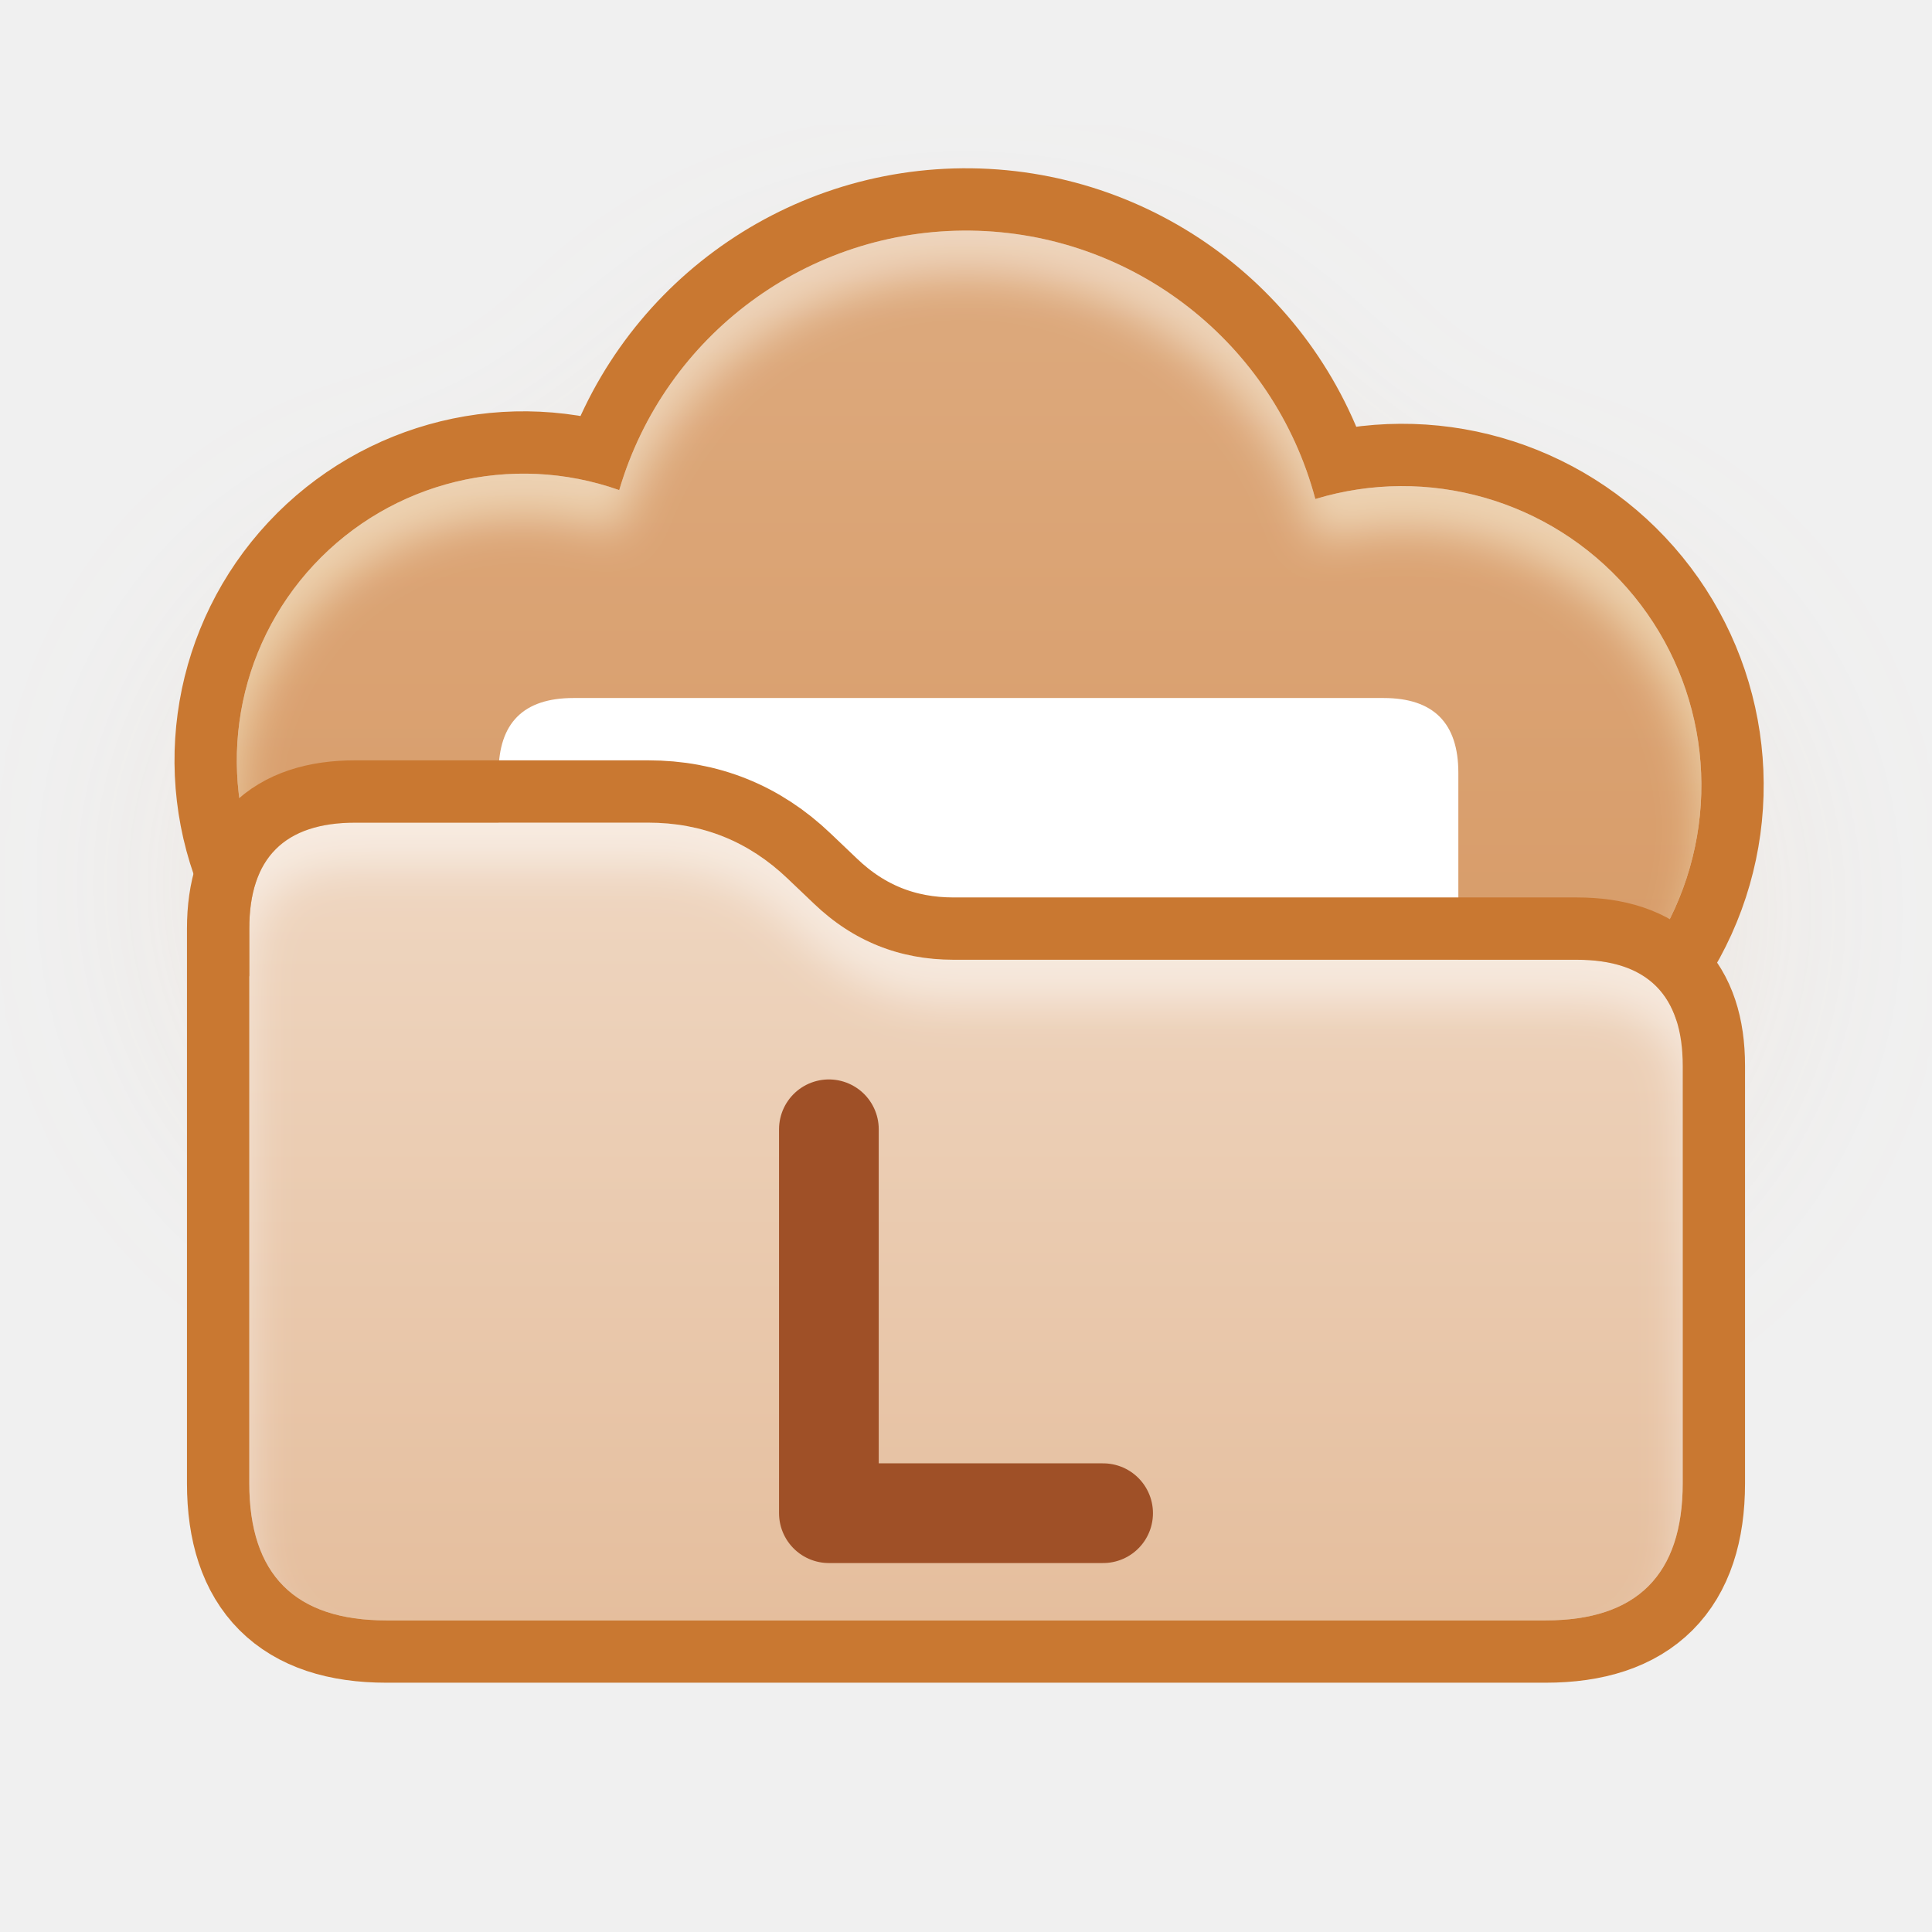
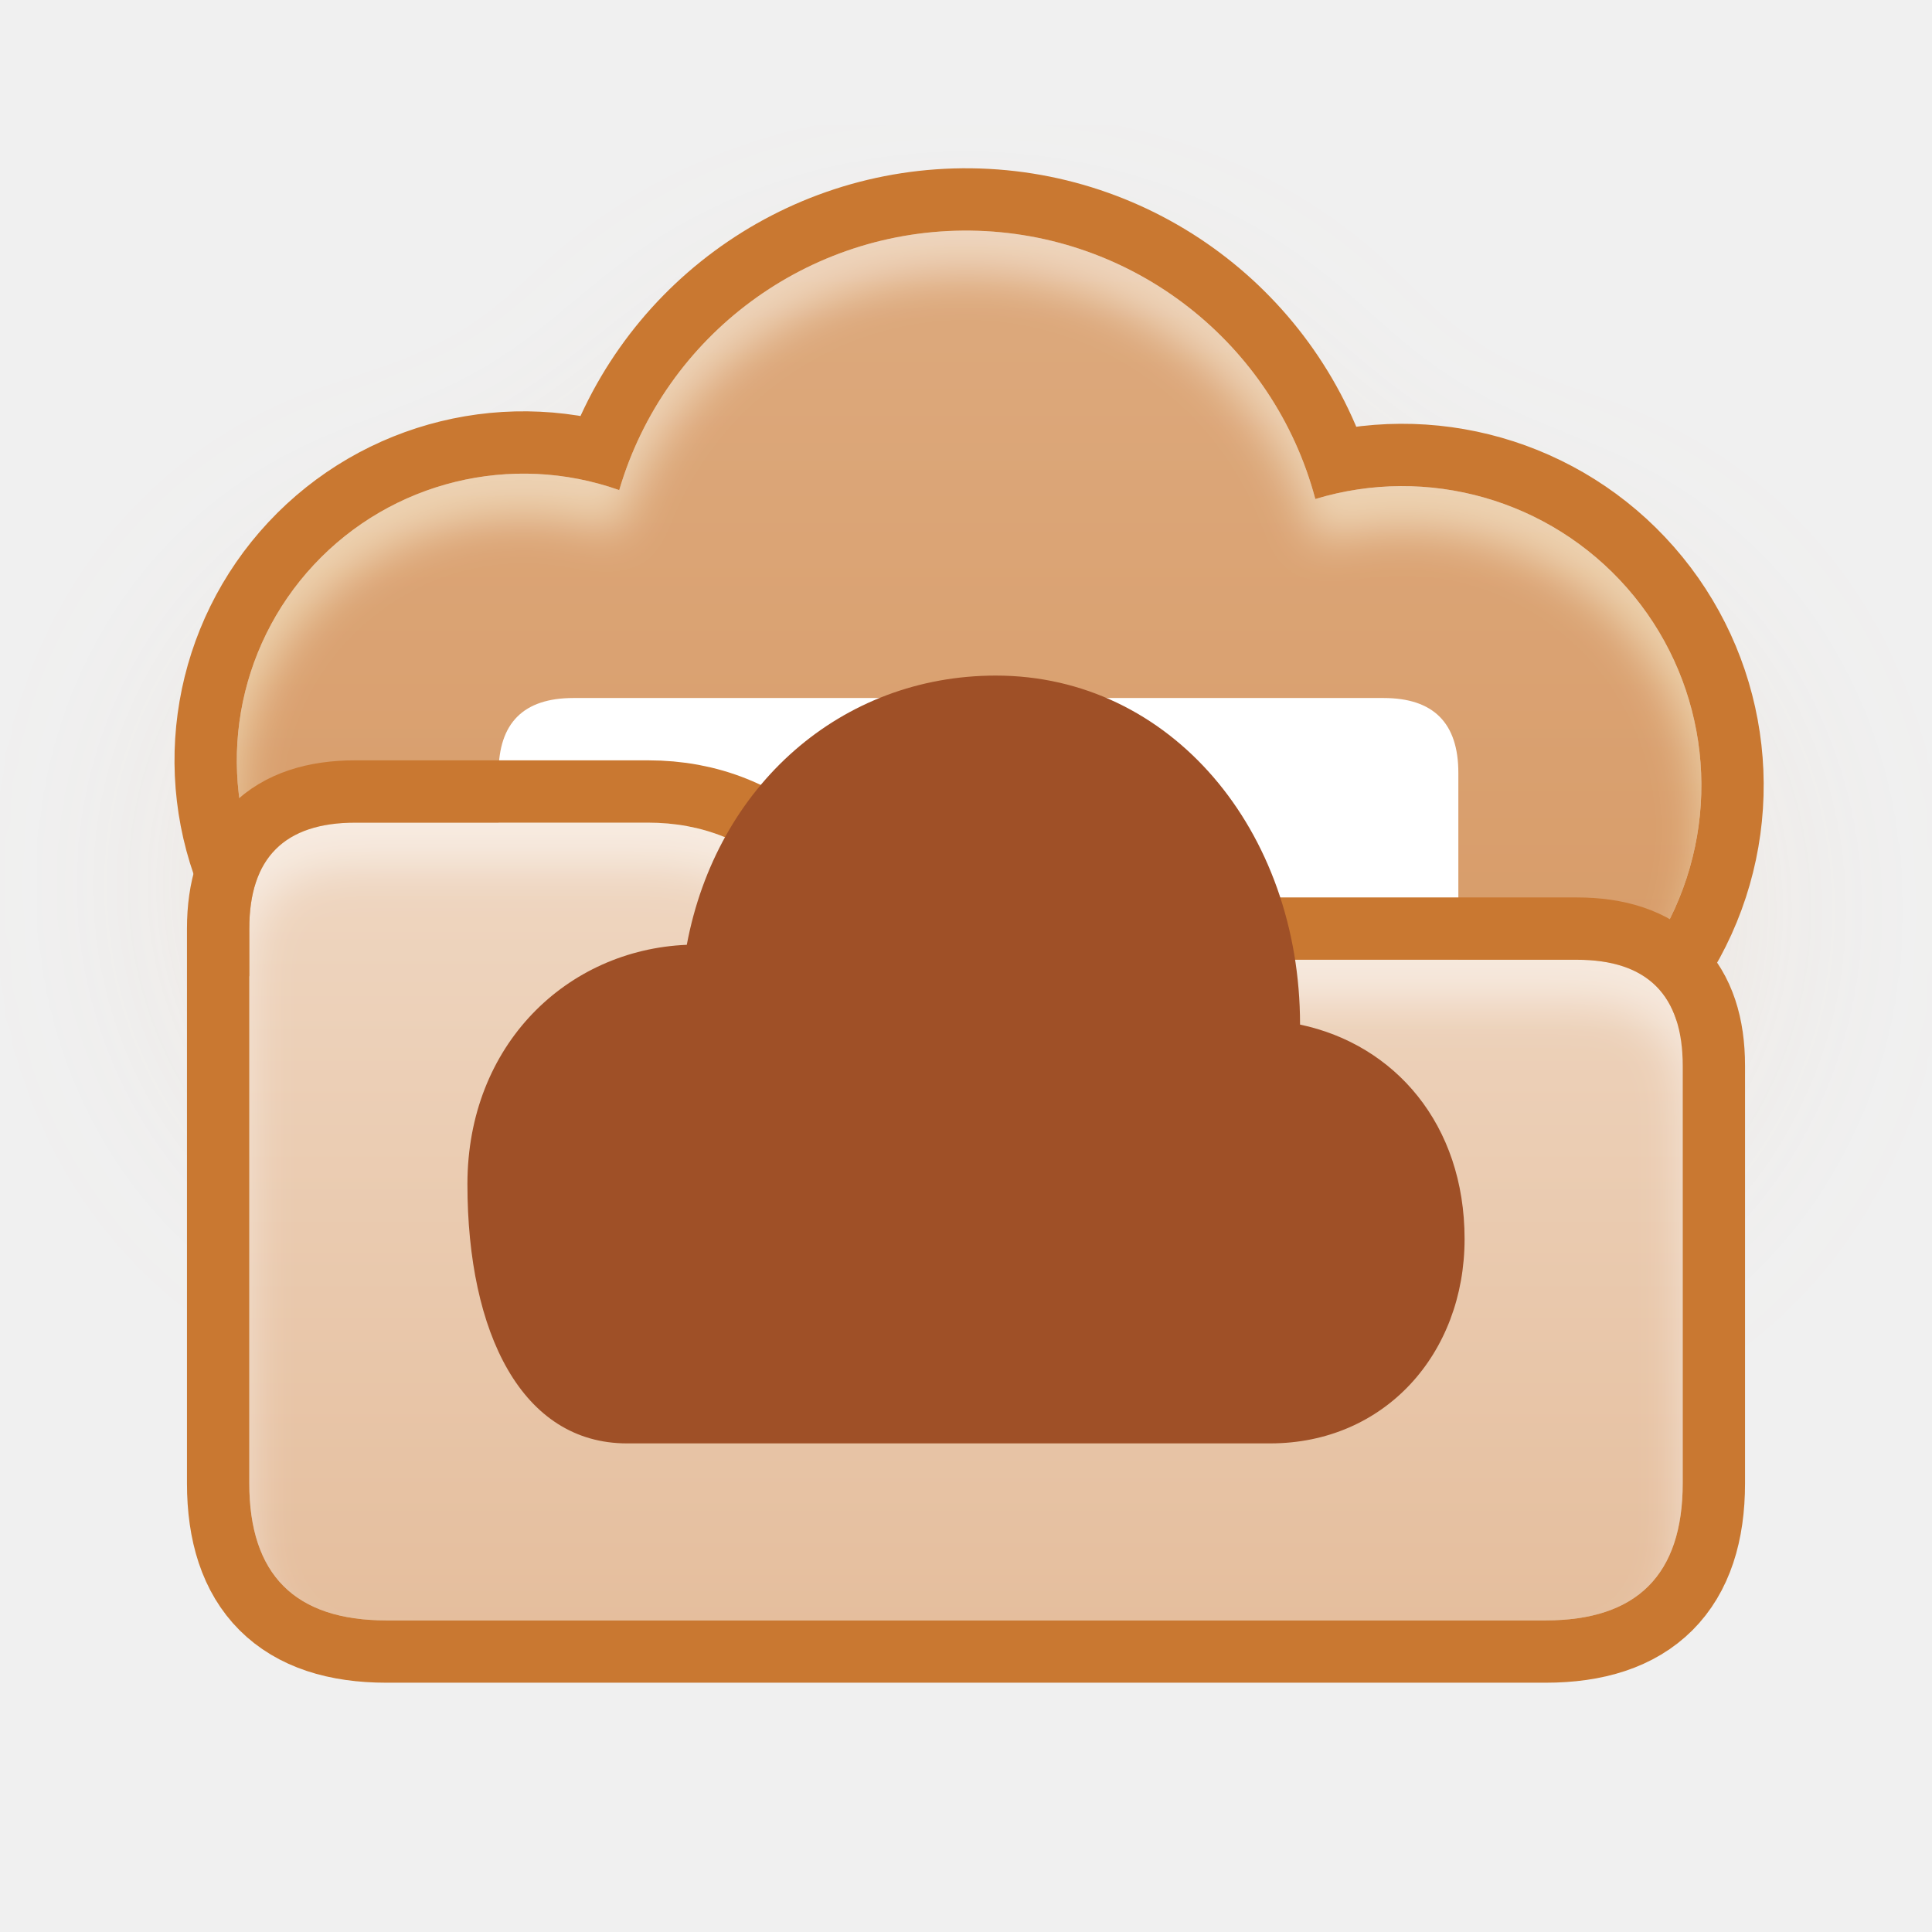
<svg xmlns="http://www.w3.org/2000/svg" viewBox="0 -3 31 31" fill="none" width="96" height="96">
  <defs>
    <linearGradient id="diskit-lanzou-loS-i0" x1="0" y1="0" x2="0" y2="1">
      <stop offset="0" stop-color="#DDAA7E" />
      <stop offset="1" stop-color="#D79A66" />
    </linearGradient>
    <linearGradient id="diskit-lanzou-upS-i0" x1="0" y1="0" x2="0" y2="1">
      <stop offset="0" stop-color="#EFD7C2" />
      <stop offset="1" stop-color="#E5BE9D" />
    </linearGradient>
    <filter id="diskit-lanzou-sh-i0" x="-40%" y="-40%" width="180%" height="190%" color-interpolation-filters="sRGB">
      <feGaussianBlur in="SourceAlpha" stdDeviation="2" />
      <feOffset dy="2" result="o" />
      <feColorMatrix in="o" type="matrix" values="0 0 0 0 0.855 0 0 0 0 0.643 0 0 0 0 0.451 0 0 0 0.21 0" result="diskit-shadow" />
      <feComposite in="SourceGraphic" in2="diskit-shadow" operator="over" />
    </filter>
    <filter id="diskit-lanzou-hi-i0" x="-10%" y="-10%" width="120%" height="130%" color-interpolation-filters="sRGB">
      <feColorMatrix in="SourceAlpha" type="matrix" values="0 0 0 0 0 0 0 0 0 0 0 0 0 0 0 0 0 0 127 0" result="a" />
      <feOffset in="a" dy="0.7" />
      <feGaussianBlur stdDeviation="0.35" />
      <feComposite in2="a" operator="arithmetic" k2="-1" k3="1" />
      <feColorMatrix type="matrix" values="0 0 0 0 1 0 0 0 0 1 0 0 0 0 1 0 0 0 0.5 0" />
      <feBlend in2="SourceGraphic" mode="overlay" />
    </filter>
    <mask id="diskit-lanzou-ol-i0-0" maskUnits="userSpaceOnUse" x="-40" y="-40" width="111" height="109">
      <rect x="-40" y="-40" width="111" height="109" fill="#fff" />
      <path fill="#000" fill-rule="nonzero" d="M8.4 13.8A4.6 4.6 0 1 1 9.936 4.864A5.8 5.8 0 0 1 21.105 5.007A4.8 4.8 0 1 1 22.5 14.4Z" />
    </mask>
    <mask id="diskit-lanzou-ol-i0-1" maskUnits="userSpaceOnUse" x="-40" y="-40" width="111" height="109">
      <rect x="-40" y="-40" width="111" height="109" fill="#fff" />
      <path fill="#000" fill-rule="nonzero" d="M4 11.9Q4 10.2 5.7 10.2L10.4 10.2Q11.7 10.2 12.639 11.099L13.061 11.501Q14 12.4 15.3 12.4L25.3 12.4Q27 12.4 27 14.1L27 20.8Q27 23 24.8 23L6.2 23Q4 23 4 20.8Z" />
    </mask>
  </defs>
  <g filter="url(#diskit-lanzou-sh-i0)">
    <g filter="url(#diskit-lanzou-hi-i0)">
      <path d="M8.4 13.8A4.6 4.6 0 1 1 9.936 4.864A5.8 5.8 0 0 1 21.105 5.007A4.8 4.8 0 1 1 22.5 14.4Z" fill="url(#diskit-lanzou-loS-i0)" />
    </g>
  </g>
  <path d="M8.4 13.8A4.6 4.6 0 1 1 9.936 4.864A5.8 5.8 0 0 1 21.105 5.007A4.8 4.8 0 1 1 22.5 14.4Z" mask="url(#diskit-lanzou-ol-i0-0)" stroke="#C97831" fill="none" stroke-width="2" stroke-linecap="round" />
  <path d="M8 9.4Q8 8.2 9.2 8.2L22.2 8.2Q23.4 8.2 23.4 9.4L23.4 16Q23.4 17.2 22.2 17.2L9.2 17.2Q8 17.2 8 16Z" fill="#fff" />
  <g filter="url(#diskit-lanzou-hi-i0)">
    <path d="M4 11.9Q4 10.2 5.7 10.2L10.4 10.2Q11.7 10.2 12.639 11.099L13.061 11.501Q14 12.4 15.3 12.4L25.3 12.4Q27 12.4 27 14.1L27 20.8Q27 23 24.8 23L6.2 23Q4 23 4 20.8Z" fill="url(#diskit-lanzou-upS-i0)" />
  </g>
  <path d="M4 11.9Q4 10.2 5.7 10.2L10.4 10.2Q11.7 10.2 12.639 11.099L13.061 11.501Q14 12.4 15.3 12.4L25.3 12.4Q27 12.4 27 14.1L27 20.8Q27 23 24.8 23L6.2 23Q4 23 4 20.8Z" mask="url(#diskit-lanzou-ol-i0-1)" stroke="#C97831" fill="none" stroke-width="2" stroke-linecap="round" />
-   <path d="M0 0V7H5" transform="translate(13.3 15.12) scale(0.88)" fill="none" stroke-width="1.818" stroke-linecap="round" stroke-linejoin="round" stroke="#9F5027" />
+   <g transform="translate(5.9 4.4) scale(0.8)">
+     <path d="M5.2 19.7H18.1C20.4 19.7 22 17.9 22 15.6C22 13.3 20.6 11.7 18.7 11.3C18.7 7.4 16.1 4.3 12.6 4.3C9.5 4.3 7 6.5 6.4 9.7C4 9.8 2 11.7 2 14.5C2 17.5 3.1 19.7 5.2 19.7Z" fill="#9F5027" />
+   </g>
</svg>
